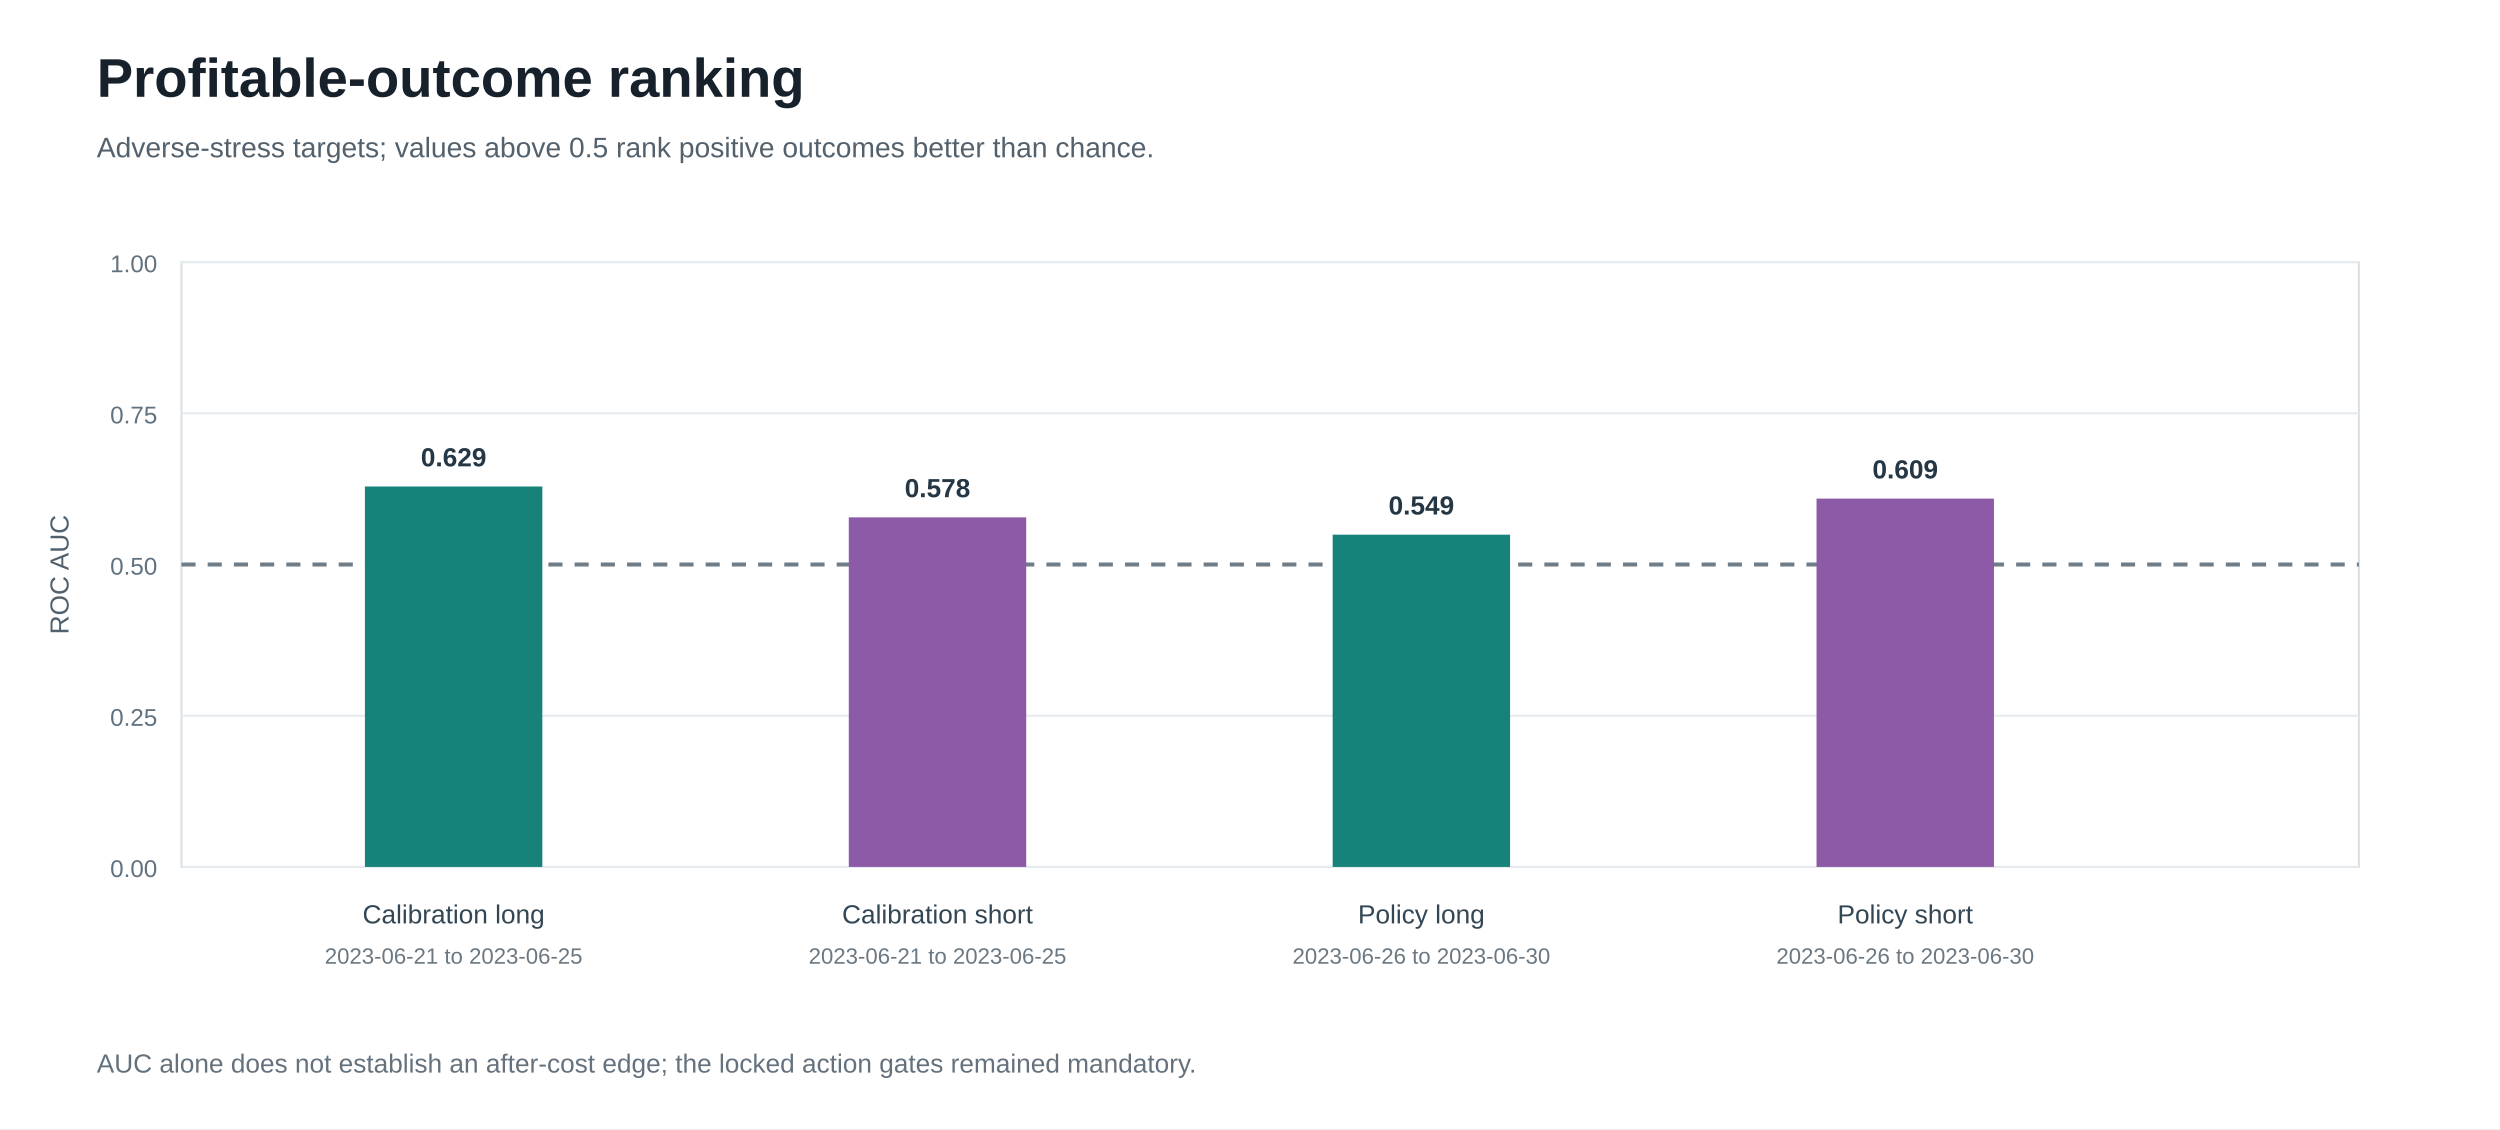
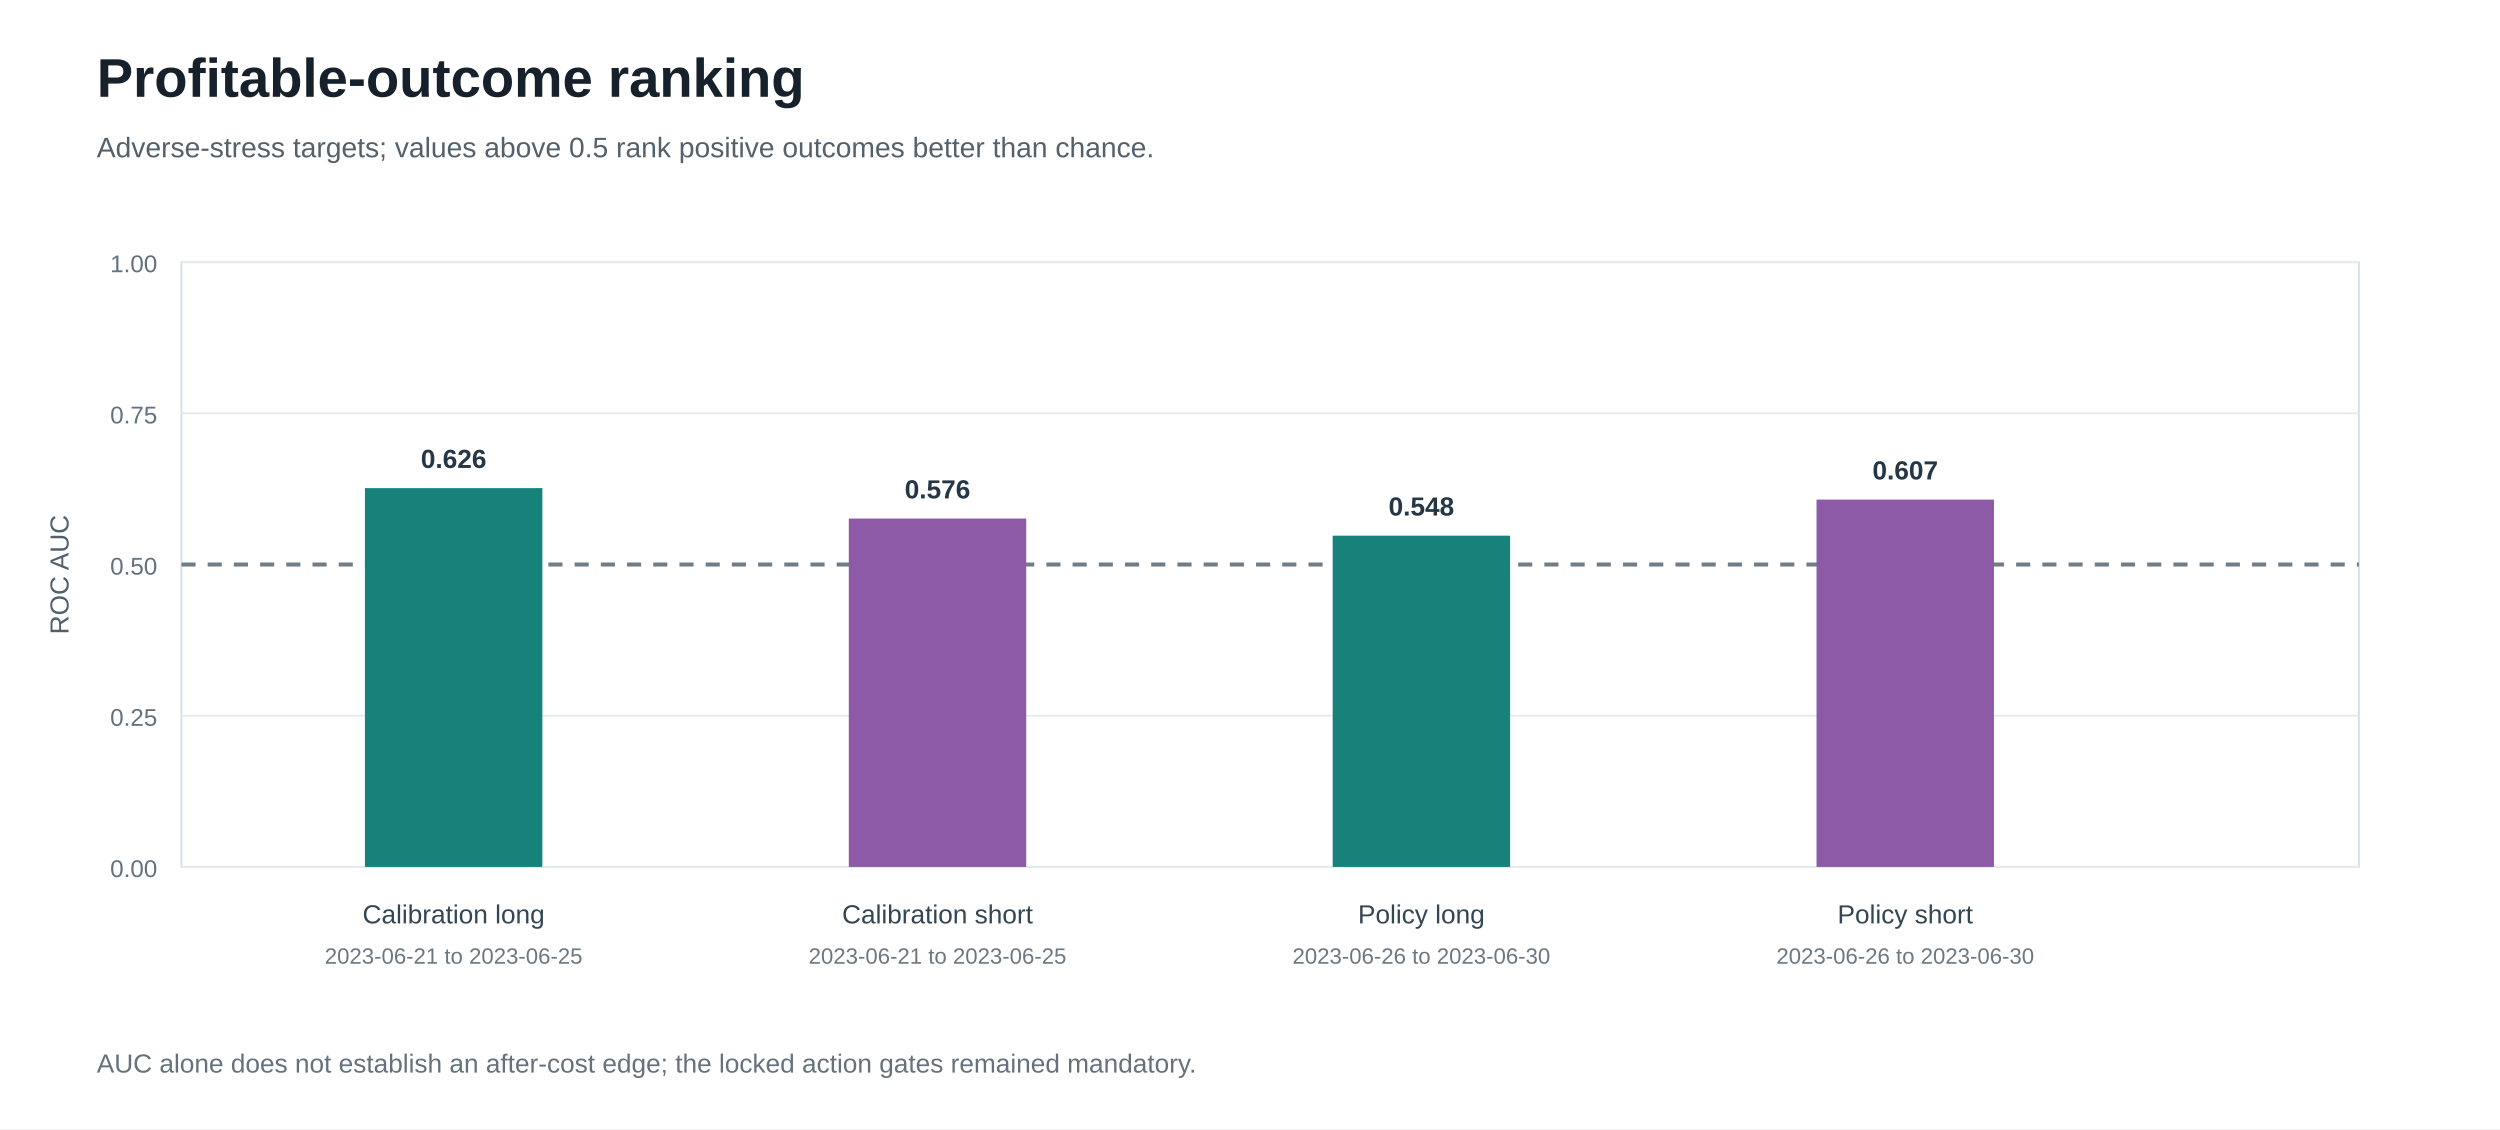
<svg xmlns="http://www.w3.org/2000/svg" width="1240" height="560" viewBox="0 0 1240 560" role="img" aria-labelledby="title desc">
  <rect width="100%" height="100%" fill="#ffffff" />
  <text x="48" y="48" font-family="Segoe UI, Arial, sans-serif" font-size="27" font-weight="700" fill="#17212b">Profitable-outcome ranking</text>
  <text x="48" y="78" font-family="Segoe UI, Arial, sans-serif" font-size="14" fill="#53616d">Adverse-stress targets; values above 0.5 rank positive outcomes better than chance.</text>
  <rect x="90" y="130" width="1080" height="300" fill="#ffffff" stroke="#d8e0e7" />
  <line x1="90" y1="430.0" x2="1170" y2="430.0" stroke="#e6ebef" stroke-width="1" stroke-dasharray="none" />
  <text x="78" y="435.0" text-anchor="end" font-family="Segoe UI, Arial, sans-serif" font-size="12" fill="#60717f">0.00</text>
  <line x1="90" y1="355.0" x2="1170" y2="355.0" stroke="#e6ebef" stroke-width="1" stroke-dasharray="none" />
  <text x="78" y="360.0" text-anchor="end" font-family="Segoe UI, Arial, sans-serif" font-size="12" fill="#60717f">0.25</text>
  <line x1="90" y1="280.0" x2="1170" y2="280.0" stroke="#6e7d88" stroke-width="2" stroke-dasharray="7 6" />
  <text x="78" y="285.0" text-anchor="end" font-family="Segoe UI, Arial, sans-serif" font-size="12" fill="#60717f">0.50</text>
  <line x1="90" y1="205.0" x2="1170" y2="205.0" stroke="#e6ebef" stroke-width="1" stroke-dasharray="none" />
  <text x="78" y="210.0" text-anchor="end" font-family="Segoe UI, Arial, sans-serif" font-size="12" fill="#60717f">0.75</text>
  <line x1="90" y1="130.0" x2="1170" y2="130.0" stroke="#e6ebef" stroke-width="1" stroke-dasharray="none" />
  <text x="78" y="135.0" text-anchor="end" font-family="Segoe UI, Arial, sans-serif" font-size="12" fill="#60717f">1.00</text>
-   <rect x="181.0" y="241.3" width="88" height="188.7" fill="#16827a" />
-   <text x="225.0" y="231.3" text-anchor="middle" font-family="Segoe UI, Arial, sans-serif" font-size="13" font-weight="700" fill="#253744">0.629</text>
+   <rect x="181.0" y="242.1" width="88" height="187.9" fill="#16827a" />
+   <text x="225.0" y="232.1" text-anchor="middle" font-family="Segoe UI, Arial, sans-serif" font-size="13" font-weight="700" fill="#253744">0.626</text>
  <text x="225.0" y="458" text-anchor="middle" font-family="Segoe UI, Arial, sans-serif" font-size="13" fill="#334653">Calibration long</text>
  <text x="225.0" y="478" text-anchor="middle" font-family="Segoe UI, Arial, sans-serif" font-size="11" fill="#6b7882">2023-06-21 to 2023-06-25</text>
-   <rect x="421.0" y="256.6" width="88" height="173.4" fill="#8d5aa7" />
-   <text x="465.0" y="246.6" text-anchor="middle" font-family="Segoe UI, Arial, sans-serif" font-size="13" font-weight="700" fill="#253744">0.578</text>
+   <rect x="421.0" y="257.2" width="88" height="172.8" fill="#8d5aa7" />
+   <text x="465.0" y="247.2" text-anchor="middle" font-family="Segoe UI, Arial, sans-serif" font-size="13" font-weight="700" fill="#253744">0.576</text>
  <text x="465.0" y="458" text-anchor="middle" font-family="Segoe UI, Arial, sans-serif" font-size="13" fill="#334653">Calibration short</text>
  <text x="465.0" y="478" text-anchor="middle" font-family="Segoe UI, Arial, sans-serif" font-size="11" fill="#6b7882">2023-06-21 to 2023-06-25</text>
-   <rect x="661.0" y="265.2" width="88" height="164.8" fill="#16827a" />
-   <text x="705.0" y="255.2" text-anchor="middle" font-family="Segoe UI, Arial, sans-serif" font-size="13" font-weight="700" fill="#253744">0.549</text>
+   <rect x="661.0" y="265.7" width="88" height="164.3" fill="#16827a" />
+   <text x="705.0" y="255.7" text-anchor="middle" font-family="Segoe UI, Arial, sans-serif" font-size="13" font-weight="700" fill="#253744">0.548</text>
  <text x="705.0" y="458" text-anchor="middle" font-family="Segoe UI, Arial, sans-serif" font-size="13" fill="#334653">Policy long</text>
  <text x="705.0" y="478" text-anchor="middle" font-family="Segoe UI, Arial, sans-serif" font-size="11" fill="#6b7882">2023-06-26 to 2023-06-30</text>
-   <rect x="901.0" y="247.3" width="88" height="182.7" fill="#8d5aa7" />
-   <text x="945.0" y="237.3" text-anchor="middle" font-family="Segoe UI, Arial, sans-serif" font-size="13" font-weight="700" fill="#253744">0.609</text>
+   <rect x="901.0" y="247.8" width="88" height="182.2" fill="#8d5aa7" />
+   <text x="945.0" y="237.8" text-anchor="middle" font-family="Segoe UI, Arial, sans-serif" font-size="13" font-weight="700" fill="#253744">0.607</text>
  <text x="945.0" y="458" text-anchor="middle" font-family="Segoe UI, Arial, sans-serif" font-size="13" fill="#334653">Policy short</text>
  <text x="945.0" y="478" text-anchor="middle" font-family="Segoe UI, Arial, sans-serif" font-size="11" fill="#6b7882">2023-06-26 to 2023-06-30</text>
  <text x="34" y="285" transform="rotate(-90 34 285)" text-anchor="middle" font-family="Segoe UI, Arial, sans-serif" font-size="13" fill="#51606d">ROC AUC</text>
  <text x="48" y="532" font-family="Segoe UI, Arial, sans-serif" font-size="13" fill="#65727d">AUC alone does not establish an after-cost edge; the locked action gates remained mandatory.</text>
</svg>
